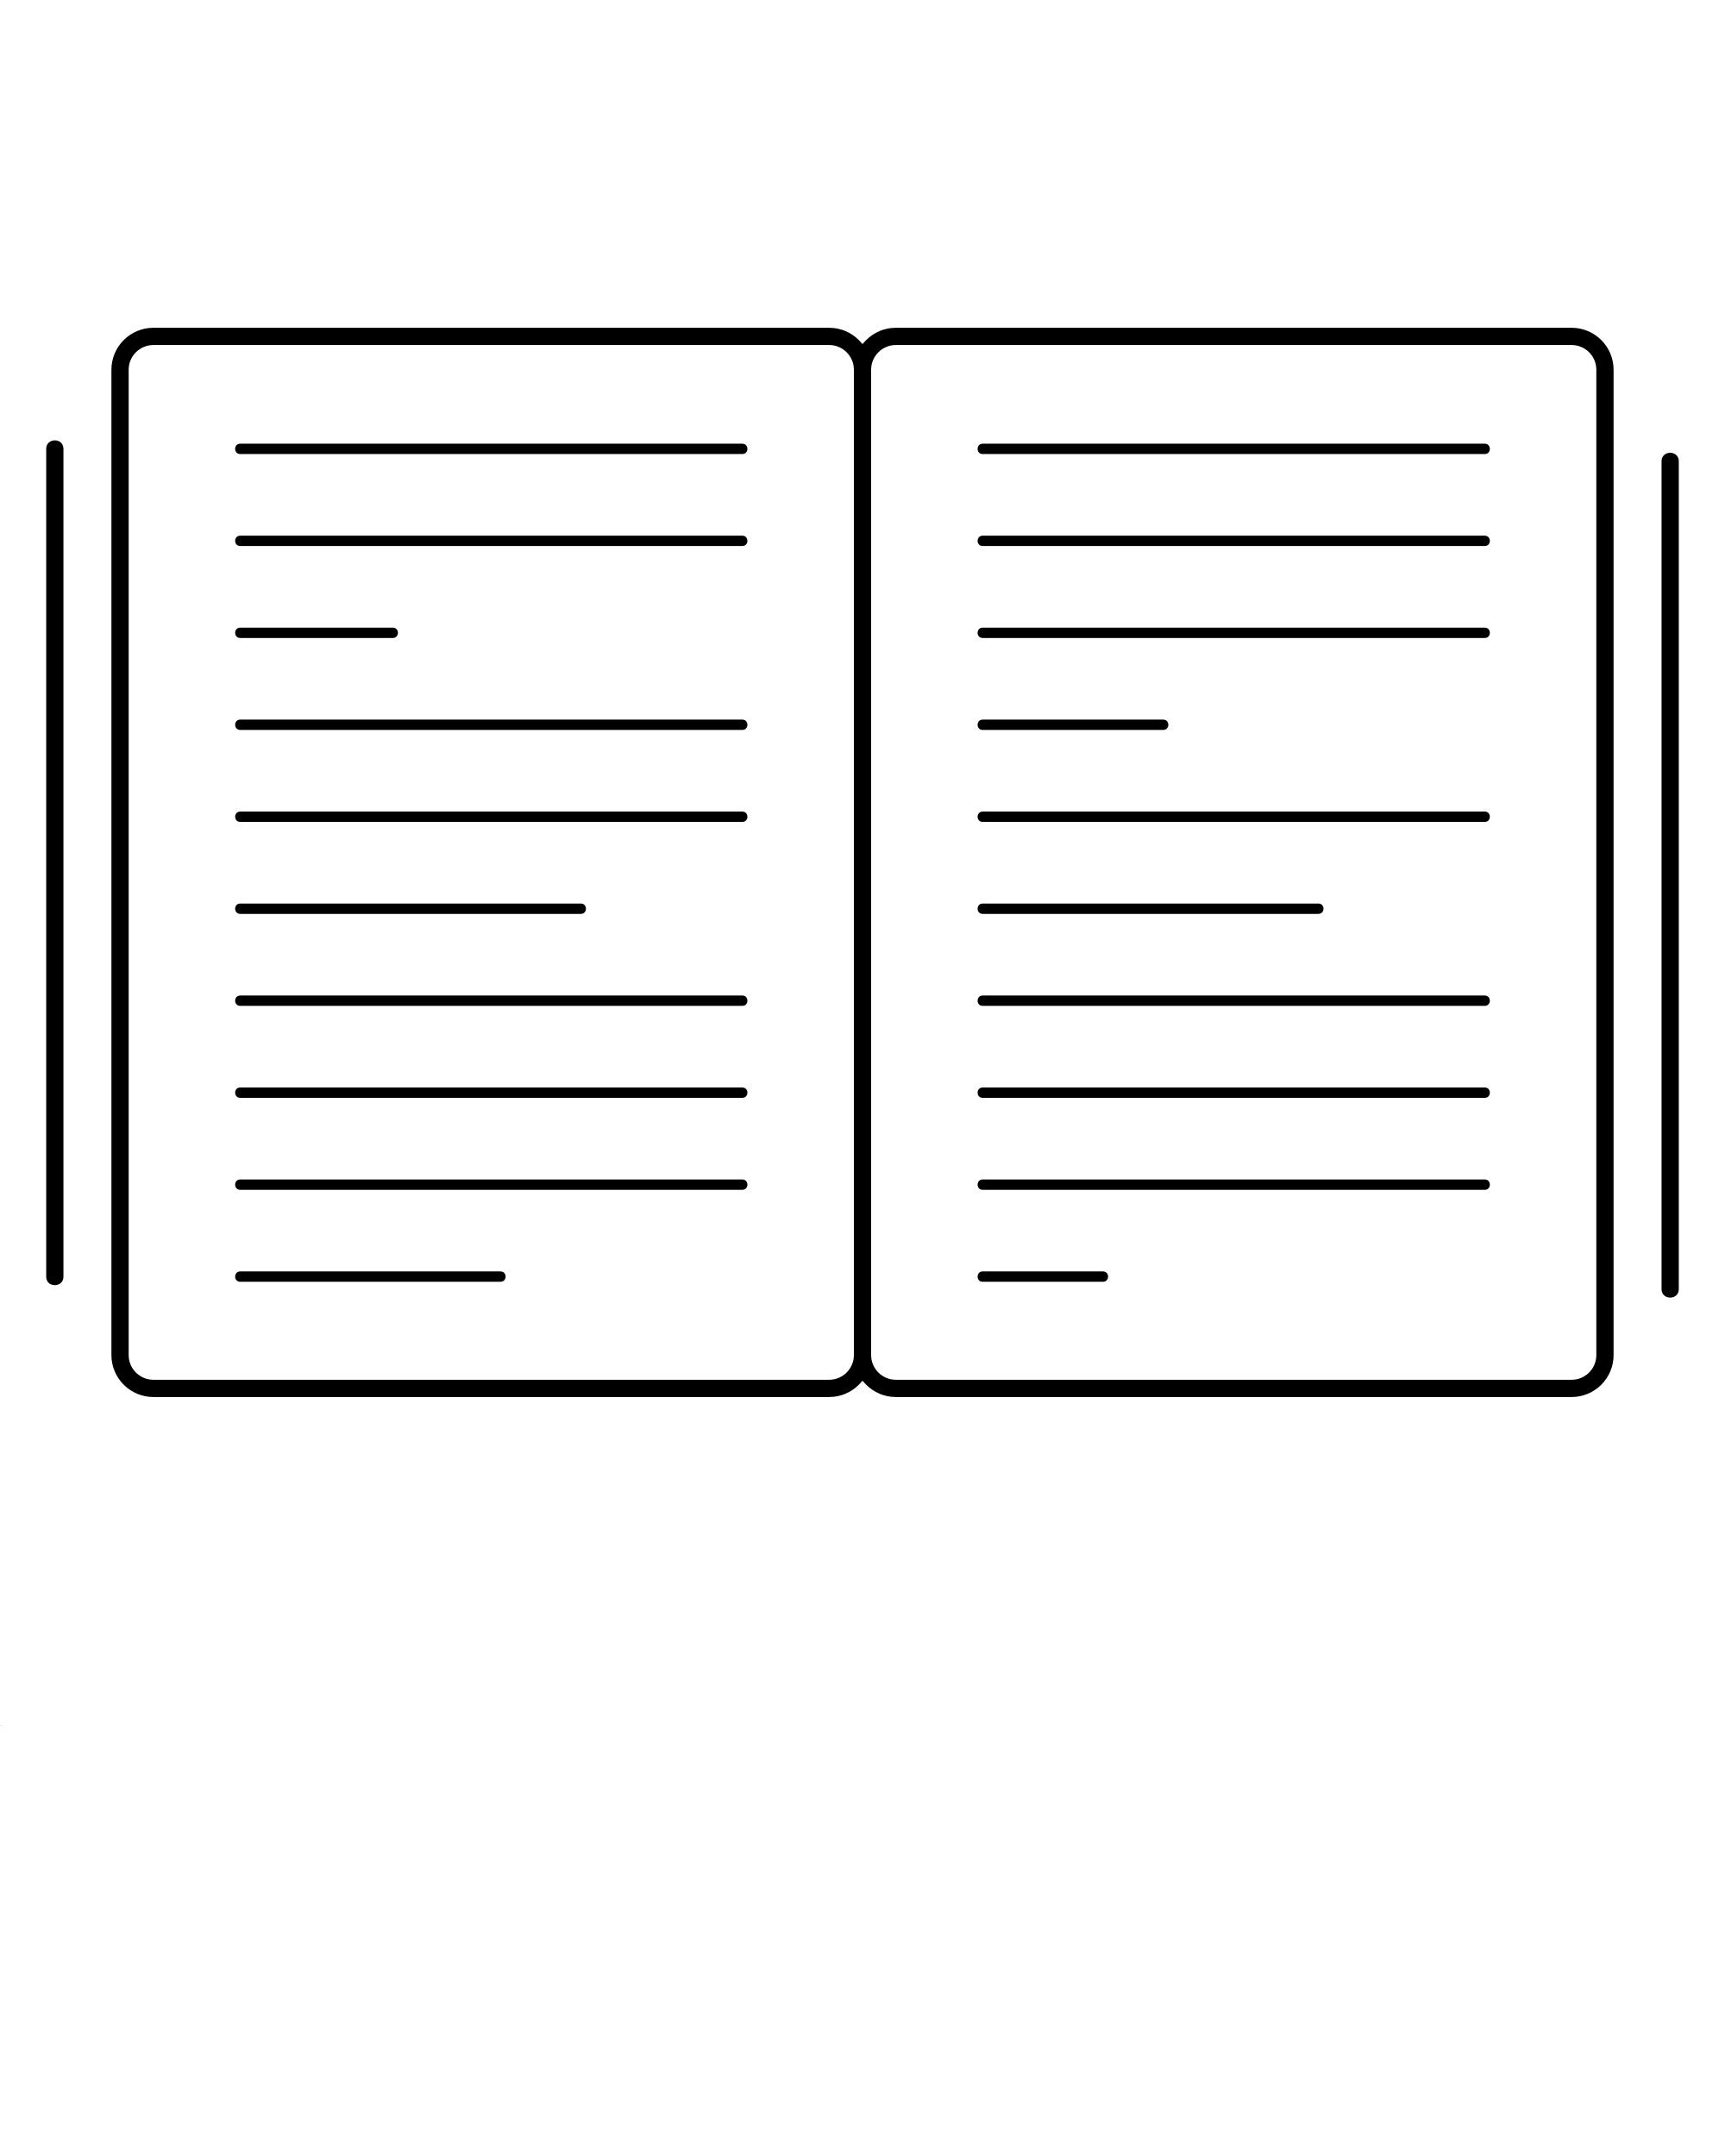
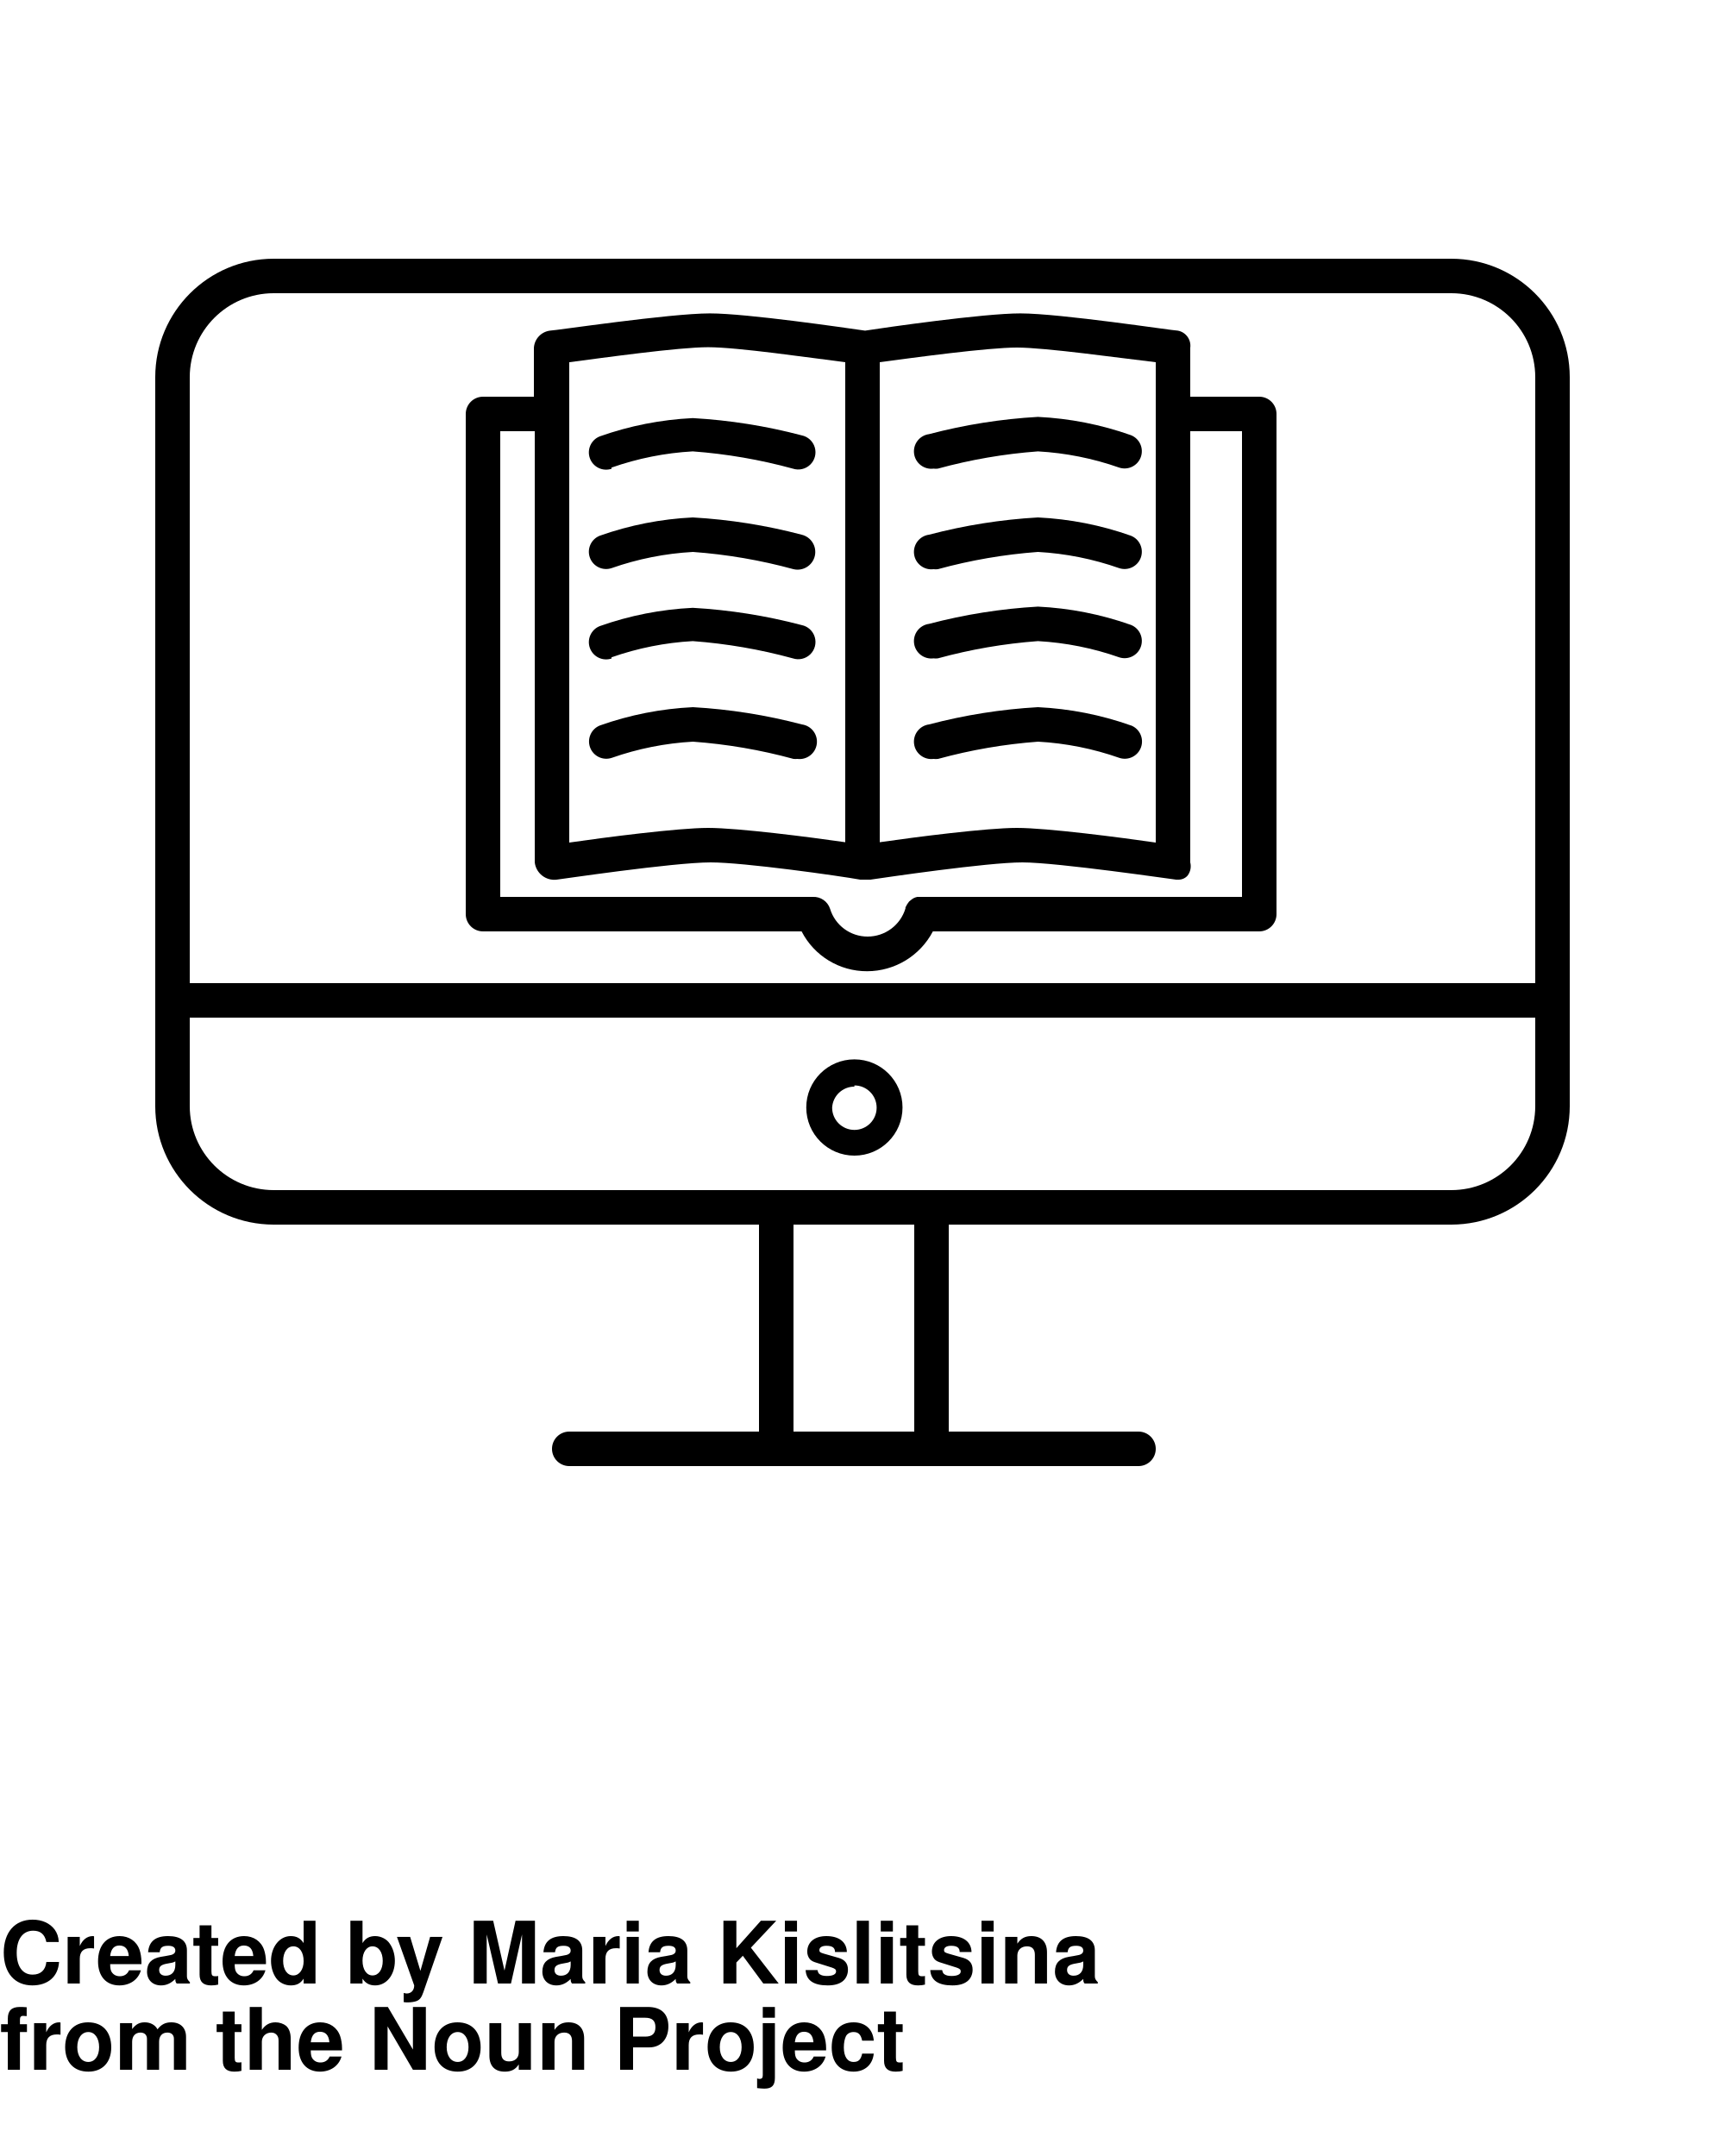
- <svg xmlns="http://www.w3.org/2000/svg" xml:space="preserve" version="1.1" style="shape-rendering:geometricPrecision;text-rendering:geometricPrecision;image-rendering:optimizeQuality;" viewBox="0 0 50000 62500" x="0px" y="0px" fill-rule="evenodd" clip-rule="evenodd">
-   <defs>
-     <style type="text/css">
-    
-     .fil0 {fill:black;fill-rule:nonzero}
-    
-   </style>
-   </defs>
+ <svg xmlns="http://www.w3.org/2000/svg" viewBox="0 0 100 125" x="0px" y="0px">
  <g>
-     <path class="fil0" d="M4443.34 9502.17l19592.95 0c334.03,0 637.52,136.46 857.38,356.32 145.51,145.51 67.15,145.51 212.66,0 219.86,-219.86 523.35,-356.32 857.38,-356.32l19592.95 0c668.05,0 1213.69,545.64 1213.69,1213.69l0 28568.28c0,668.03 -545.66,1213.7 -1213.69,1213.7l-19592.95 0c-334.03,0 -637.53,-136.48 -857.38,-356.33 -145.51,-145.51 -67.15,-145.51 -212.66,0 -219.85,219.85 -523.35,356.33 -857.38,356.33l-19592.95 0c-668.03,0 -1213.69,-545.67 -1213.69,-1213.7l0 -28568.28c0,-668.05 545.64,-1213.69 1213.69,-1213.69zm24040.78 27655.06c-197.31,0 -197.31,-300 0,-300l3485.92 0c197.31,0 197.31,300 0,300l-3485.92 0zm0 -2666.11c-197.31,0 -197.31,-300 0,-300l14552.09 0c197.31,0 197.31,300 0,300l-14552.09 0zm0 -2666.12c-197.31,0 -197.31,-300 0,-300l14552.09 0c197.31,0 197.31,300 0,300l-14552.09 0zm0 -2666.11c-197.31,0 -197.31,-300 0,-300l14552.09 0c197.31,0 197.31,300 0,300l-14552.09 0zm0 -2666.11c-197.31,0 -197.31,-300 0,-300l9730.09 0c197.31,0 197.31,300 0,300l-9730.09 0zm0 -2666.12c-197.31,0 -197.31,-300 0,-300l14552.09 0c197.31,0 197.31,300 0,300l-14552.09 0zm0 -2666.11c-197.31,0 -197.31,-300 0,-300l5232.17 0c197.31,0 197.31,300 0,300l-5232.17 0zm0 -2666.11c-197.31,0 -197.31,-300 0,-300l14552.09 0c197.31,0 197.31,300 0,300l-14552.09 0zm0 -2666.12c-197.31,0 -197.31,-300 0,-300l14552.09 0c197.31,0 197.31,300 0,300l-14552.09 0zm0 -2666.11c-197.31,0 -197.31,-300 0,-300l14552.09 0c197.31,0 197.31,300 0,300l-14552.09 0zm-21520.34 23995.02c-197.31,0 -197.31,-300 0,-300l7543.79 0c197.31,0 197.31,300 0,300l-7543.79 0zm0 -2666.11c-197.31,0 -197.31,-300 0,-300l14552.09 0c197.31,0 197.31,300 0,300l-14552.09 0zm0 -2666.12c-197.31,0 -197.31,-300 0,-300l14552.09 0c197.31,0 197.31,300 0,300l-14552.09 0zm0 -2666.11c-197.31,0 -197.31,-300 0,-300l14552.09 0c197.31,0 197.31,300 0,300l-14552.09 0zm0 -2666.11c-197.31,0 -197.31,-300 0,-300l9872.09 0c197.31,0 197.31,300 0,300l-9872.09 0zm0 -2666.12c-197.31,0 -197.31,-300 0,-300l14552.09 0c197.31,0 197.31,300 0,300l-14552.09 0zm0 -2666.11c-197.31,0 -197.31,-300 0,-300l14552.09 0c197.31,0 197.31,300 0,300l-14552.09 0zm0 -2666.11c-197.31,0 -197.31,-300 0,-300l4421.67 0c197.31,0 197.31,300 0,300l-4421.67 0zm0 -2666.12c-197.31,0 -197.31,-300 0,-300l14552.09 0c197.31,0 197.31,300 0,300l-14552.09 0zm0 -2666.11c-197.31,0 -197.31,-300 0,-300l14552.09 0c197.31,0 197.31,300 0,300l-14552.09 0zm41197.19 209.98c0,-328.84 500,-328.84 500,0l0 23997.29c0,328.84 -500,328.84 -500,0l0 -23997.29zm-22910.97 -2656.33l0 28568.28c0,392.02 321.69,713.7 713.71,713.7l19592.95 0c392.01,0 713.69,-321.69 713.69,-713.7l0 -28568.28c0,-392.03 -321.66,-713.69 -713.69,-713.69l-19592.95 0c-392.02,0 -713.71,321.66 -713.71,713.69zm-23910.97 2296.33c0,-328.84 500,-328.84 500,0l0 23997.29c0,328.84 -500,328.84 -500,0l0 -23997.29zm22697.26 -3010.02l-19592.95 0c-392.03,0 -713.69,321.66 -713.69,713.69l0 28568.28c0,392.01 321.68,713.7 713.69,713.7l19592.95 0c392.02,0 713.71,-321.68 713.71,-713.7l0 -28568.28c0,-392.03 -321.69,-713.69 -713.71,-713.69z" />
+     <path d="M84.14,15H15.86A6.87,6.87,0,0,0,9,21.86V64.14A6.87,6.87,0,0,0,15.86,71H44V83H33a1,1,0,0,0,0,2H66a1,1,0,0,0,0-2H55V71H84.14A6.87,6.87,0,0,0,91,64.14V21.86A6.87,6.87,0,0,0,84.14,15ZM15.86,17H84.14A4.87,4.87,0,0,1,89,21.86V57H11V21.86A4.87,4.87,0,0,1,15.86,17ZM53,83H46V71h7ZM89,64.14A4.87,4.87,0,0,1,84.14,69H15.86A4.87,4.87,0,0,1,11,64.14V59H89Z" />
+     <path d="M28,54H46.47a4.25,4.25,0,0,0,3.8,2.31A4.31,4.31,0,0,0,54.08,54L73,54h0a1,1,0,0,0,1-1V24a1,1,0,0,0-1-1H69V20.17a.89.89,0,0,0-.72-1c-.28,0-6.81-1-9.13-1-2.14,0-7.84.82-9,1-1.13-.16-6.85-1-9-1-2.32,0-9,1-9.27,1a1.07,1.07,0,0,0-.93,1V23s.06,0,0,0H28a1,1,0,0,0-1,1V53A1,1,0,0,0,28,54ZM67,21V48.85c-2-.29-6.29-.85-8.05-.85s-5.95.54-7.95.83V21c2-.27,6.27-.85,7.95-.85S65,20.77,67,21ZM33,21c2-.26,6.34-.87,8.05-.87S47,20.75,49,21V48.83c-2-.29-6.21-.83-7.95-.83s-6.05.56-8.05.85Zm-4,4h2c.06,0,0,0,0,0V50a1.14,1.14,0,0,0,1.27,1c.07,0,6.75-1,8.93-1,1.94,0,7.45.78,8.67,1H50l.17,0h.15l.14,0c.82-.12,6.77-1,8.81-1s8.84,1,8.91,1h.15a.69.69,0,0,0,.52-.24A.9.9,0,0,0,69,50V25h3V52L53.42,52h-.06l-.18,0a.93.93,0,0,0-.19.06,1,1,0,0,0-.18.12l-.11.09a1.66,1.66,0,0,0-.21.34s0,0,0,.06a2.29,2.29,0,0,1-2.19,1.63,2.27,2.27,0,0,1-2.18-1.61,1,1,0,0,0-1-.69L47,52H29Z" />
+     <path d="M35.45,27.11a17.08,17.08,0,0,1,4.71-.94,30.52,30.52,0,0,1,5.8,1,1,1,0,1,0,.51-1.93,31.87,31.87,0,0,0-6.31-1,18.85,18.85,0,0,0-5.39,1.06,1,1,0,0,0,.68,1.88Z" />
+     <path d="M35.45,32.94A17.08,17.08,0,0,1,40.17,32,30.52,30.52,0,0,1,46,33,1,1,0,0,0,46.47,31a31.87,31.87,0,0,0-6.31-1,18.85,18.85,0,0,0-5.39,1.06,1,1,0,0,0,.68,1.88Z" />
+     <path d="M54.11,33a1,1,0,0,0,.26,0,30.46,30.46,0,0,1,5.8-1,17.08,17.08,0,0,1,4.71.94,1,1,0,0,0,.68-1.88A18.85,18.85,0,0,0,60.17,30a31.87,31.87,0,0,0-6.31,1,1,1,0,0,0,.26,2Z" />
+     <path d="M54.11,27.17a1,1,0,0,0,.26,0,30.46,30.46,0,0,1,5.8-1,17.08,17.08,0,0,1,4.71.94,1,1,0,0,0,.68-1.88,18.85,18.85,0,0,0-5.39-1.06,31.87,31.87,0,0,0-6.31,1,1,1,0,0,0,.26,2Z" />
+     <path d="M35.45,38.11a17.08,17.08,0,0,1,4.71-.94,30.52,30.52,0,0,1,5.8,1,1,1,0,1,0,.51-1.93,31.87,31.87,0,0,0-6.31-1,18.85,18.85,0,0,0-5.39,1.06,1,1,0,0,0,.68,1.88Z" />
+     <path d="M46.22,44a1,1,0,0,0,.26-2,31.87,31.87,0,0,0-6.31-1,18.85,18.85,0,0,0-5.39,1.06,1,1,0,0,0,.68,1.88A17.08,17.08,0,0,1,40.17,43,30.52,30.52,0,0,1,46,44,1,1,0,0,0,46.22,44Z" />
+     <path d="M65.56,42.06A18.85,18.85,0,0,0,60.17,41a31.87,31.87,0,0,0-6.31,1,1,1,0,0,0,.26,2,1,1,0,0,0,.26,0,30.46,30.46,0,0,1,5.8-1,17.08,17.08,0,0,1,4.71.94,1,1,0,0,0,.68-1.88Z" />
+     <path d="M54.11,38.17a1,1,0,0,0,.26,0,30.46,30.46,0,0,1,5.8-1,17.08,17.08,0,0,1,4.71.94,1,1,0,0,0,.68-1.88,18.85,18.85,0,0,0-5.39-1.06,31.87,31.87,0,0,0-6.31,1,1,1,0,0,0,.26,2Z" />
+     <path d="M49.53,67a2.79,2.79,0,1,0-2.79-2.79A2.79,2.79,0,0,0,49.53,67Zm0-4.07a1.29,1.29,0,1,1-1.29,1.29A1.29,1.29,0,0,1,49.53,63Z" />
  </g>
-   <text x="0" y="50015" fill="#000000" font-size="5px" font-weight="bold" font-family="'Helvetica Neue', Helvetica, Arial-Unicode, Arial, Sans-serif">Created by Oleksandr Panasovskyi</text>
-   <text x="0" y="50020" fill="#000000" font-size="5px" font-weight="bold" font-family="'Helvetica Neue', Helvetica, Arial-Unicode, Arial, Sans-serif">from the Noun Project</text>
+   <text x="0" y="115" fill="#000000" font-size="5px" font-weight="bold" font-family="'Helvetica Neue', Helvetica, Arial-Unicode, Arial, Sans-serif">Created by Maria Kislitsina</text>
+   <text x="0" y="120" fill="#000000" font-size="5px" font-weight="bold" font-family="'Helvetica Neue', Helvetica, Arial-Unicode, Arial, Sans-serif">from the Noun Project</text>
</svg>
